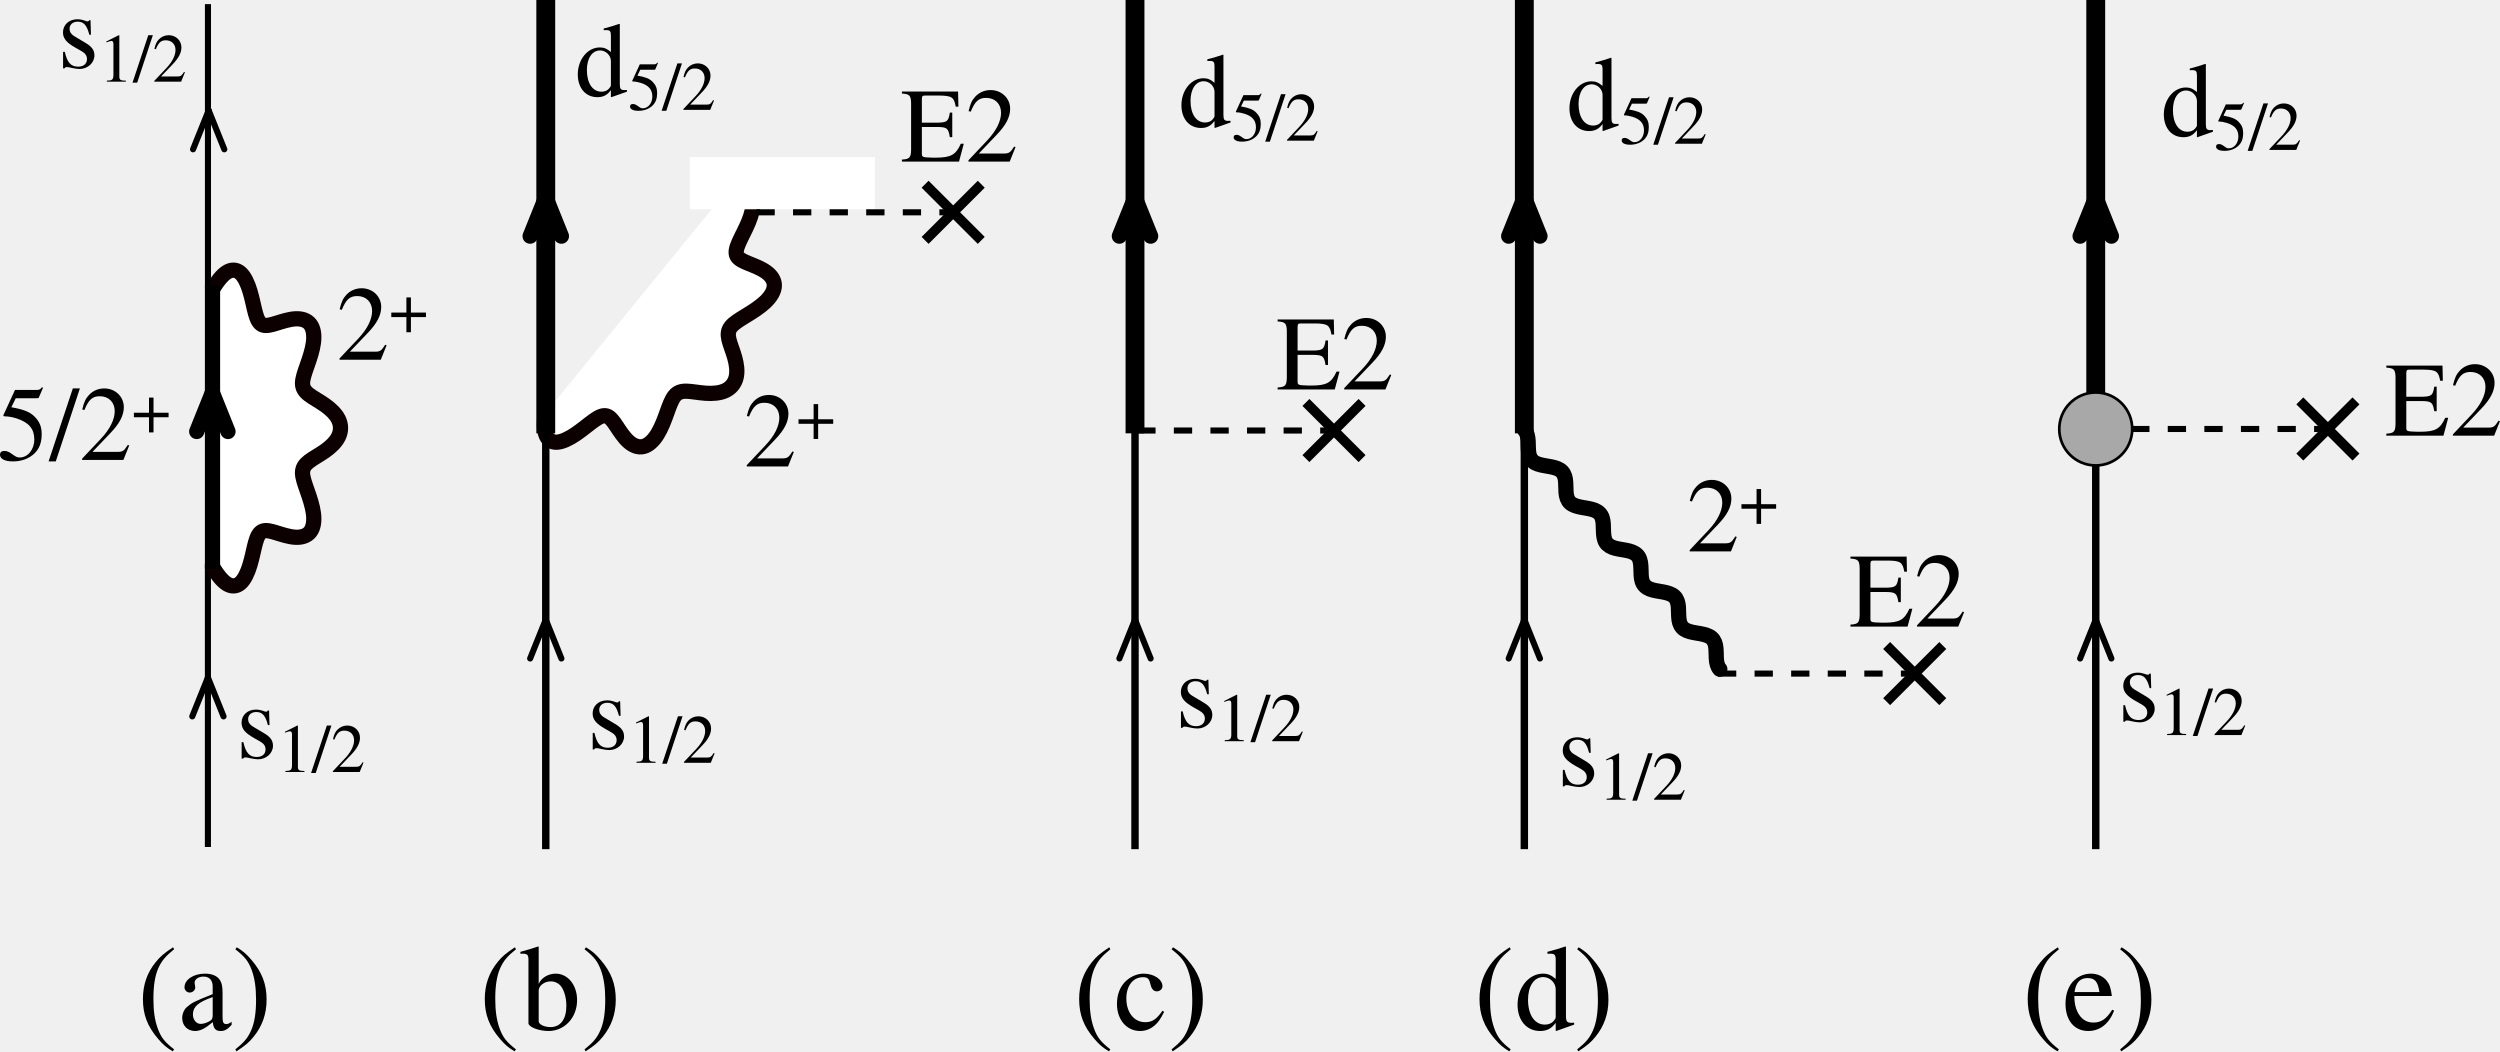
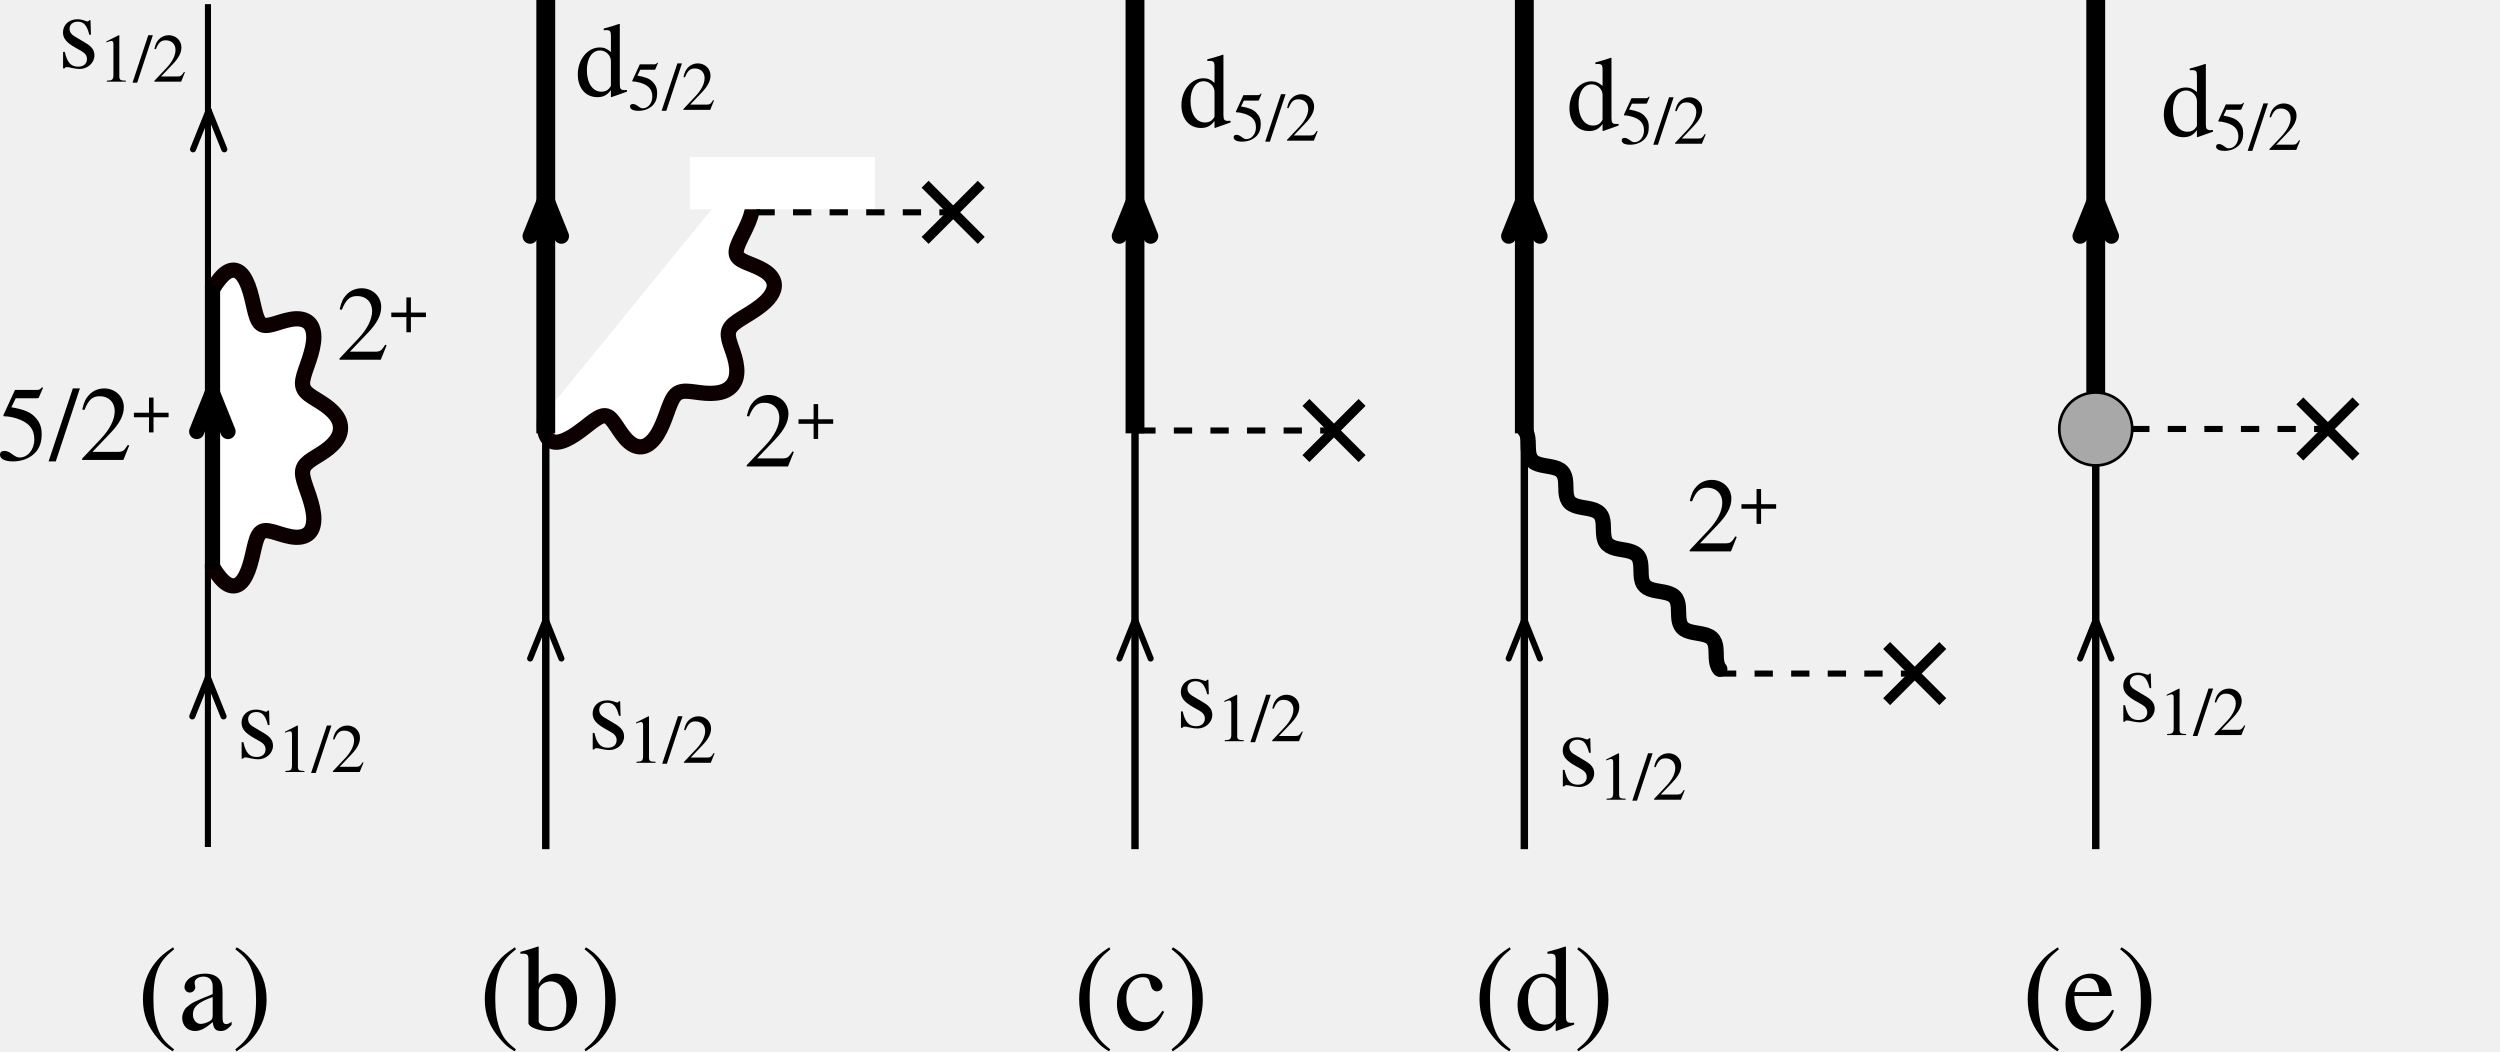
<svg xmlns="http://www.w3.org/2000/svg" width="231.424mm" height="97.323mm" viewBox="0 0 820.005 344.846" id="svg4826" version="1.1">
  <defs id="defs4828">
    <pattern patternUnits="userSpaceOnUse" width="48.541" height="66.75" patternTransform="translate(319.3078,705.8399)" id="pattern8490">
      <path id="path8488" d="M 0.406,66.458 48.135,0.293" style="fill:none;fill-rule:evenodd;stroke:#000000;stroke-width:1px;stroke-linecap:butt;stroke-linejoin:miter;stroke-opacity:1" />
    </pattern>
    <pattern patternUnits="userSpaceOnUse" width="25.317" height="43.119" patternTransform="translate(282.3415,739.7312)" id="pattern8523">
      <path id="path8521" d="M 0.873,42.631 24.444,0.488" style="fill:none;fill-rule:evenodd;stroke:#000000;stroke-width:2;stroke-linecap:butt;stroke-linejoin:miter;stroke-miterlimit:4;stroke-dasharray:none;stroke-opacity:1" />
    </pattern>
    <pattern patternUnits="userSpaceOnUse" width="26.392" height="32.787" patternTransform="translate(286.2684,754.3616)" id="pattern8546">
      <path id="path8544" d="M 1.589,31.572 24.803,1.215" style="fill:none;fill-rule:evenodd;stroke:#000000;stroke-width:4;stroke-linecap:butt;stroke-linejoin:miter;stroke-miterlimit:4;stroke-dasharray:none;stroke-opacity:1" />
    </pattern>
  </defs>
  <g id="layer1" transform="translate(267.1909,-670.1495)">
    <g id="g8573">
      <path id="path11376" d="m -198.998,947.963 0,-92.848" style="fill:none;stroke:#000000;stroke-width:2;stroke-linecap:butt;stroke-linejoin:miter;stroke-miterlimit:4;stroke-dasharray:none;stroke-opacity:1" />
      <g style="stroke-width:6.945;stroke-miterlimit:4;stroke-dasharray:none" transform="matrix(0.287984,0,0,0.287984,-309.5434,764.9683)" id="g12111">
        <path style="fill:none;stroke:#000000;stroke-width:6.945;stroke-linecap:round;stroke-linejoin:miter;stroke-miterlimit:4;stroke-dasharray:none;stroke-opacity:1" d="m 366.055,486.693 17.824,-44.349" id="path11402" />
        <path id="path11404" d="M 401.661,486.693 383.837,442.344" style="fill:none;stroke:#000000;stroke-width:6.945;stroke-linecap:round;stroke-linejoin:miter;stroke-miterlimit:4;stroke-dasharray:none;stroke-opacity:1" />
      </g>
      <path id="path4660" title="cos(t)*(7+sin(9*t)) sin(t)*(7+sin(9*t))" d="m -197.221,856.507 c 1.319,2.134 2.846,4.142 4.415,5.133 1.569,0.991 3.153,0.924 4.477,-0.251 1.324,-1.174 2.367,-3.43 3.126,-5.951 0.76,-2.521 1.246,-5.243 1.809,-7.278 0.562,-2.035 1.234,-3.345 2.346,-3.785 1.112,-0.44 2.683,-0.033 4.601,0.564 1.918,0.597 4.162,1.328 6.189,1.431 2.027,0.103 3.794,-0.456 4.84,-1.826 1.046,-1.37 1.348,-3.531 1.036,-5.976 -0.313,-2.445 -1.216,-5.129 -2.046,-7.476 -0.83,-2.347 -1.537,-4.335 -1.538,-5.876 -8.5e-4,-1.541 0.73,-2.658 2.101,-3.713 1.371,-1.056 3.358,-2.087 5.238,-3.407 1.88,-1.32 3.599,-2.936 4.473,-4.748 0.874,-1.812 0.873,-3.792 0,-5.605 -0.873,-1.812 -2.593,-3.428 -4.473,-4.748 -1.88,-1.32 -3.865,-2.351 -5.238,-3.407 -1.373,-1.055 -2.101,-2.173 -2.101,-3.713 -2.5e-4,-1.54 0.708,-3.53 1.538,-5.876 0.83,-2.346 1.732,-5.03 2.046,-7.476 0.314,-2.446 0.009,-4.605 -1.036,-5.976 -1.045,-1.371 -2.813,-1.927 -4.84,-1.826 -2.027,0.101 -4.27,0.833 -6.189,1.431 -1.918,0.598 -3.489,1.003 -4.601,0.564 -1.112,-0.438 -1.783,-1.751 -2.346,-3.785 -0.562,-2.034 -1.05,-4.756 -1.809,-7.278 -0.759,-2.521 -1.803,-4.774 -3.126,-5.951 -1.324,-1.177 -2.908,-1.24 -4.477,-0.251 -1.569,0.989 -3.096,2.999 -4.415,5.133" style="fill:#ffffff;fill-opacity:1;stroke:#0d0000;stroke-width:5;stroke-linecap:round;stroke-miterlimit:4;stroke-dasharray:none;stroke-dashoffset:0;stroke-opacity:1" />
      <path style="fill:none;stroke:#000000;stroke-width:5;stroke-linecap:butt;stroke-linejoin:miter;stroke-miterlimit:4;stroke-dasharray:none;stroke-opacity:1" d="m -197.49,856.712 0,-92.848" id="path6795" />
      <g style="stroke-width:17.362;stroke-miterlimit:4;stroke-dasharray:none" id="g6797" transform="matrix(0.287984,0,0,0.287984,-308.0851,671.5165)">
        <path id="path6799" d="m 366.055,486.693 17.824,-44.349" style="fill:none;stroke:#000000;stroke-width:17.362;stroke-linecap:round;stroke-linejoin:miter;stroke-miterlimit:4;stroke-dasharray:none;stroke-opacity:1" />
        <path style="fill:none;stroke:#000000;stroke-width:17.362;stroke-linecap:round;stroke-linejoin:miter;stroke-miterlimit:4;stroke-dasharray:none;stroke-opacity:1" d="M 401.661,486.693 383.837,442.344" id="path6801" />
      </g>
      <path id="path6805" d="m -198.98,764.355 0,-92.848" style="fill:none;stroke:#000000;stroke-width:2;stroke-linecap:butt;stroke-linejoin:miter;stroke-miterlimit:4;stroke-dasharray:none;stroke-opacity:1" />
      <g style="stroke-width:6.945;stroke-miterlimit:4;stroke-dasharray:none" transform="matrix(0.287984,0,0,0.287984,-309.2905,578.9612)" id="g6807">
        <path style="fill:none;stroke:#000000;stroke-width:6.945;stroke-linecap:round;stroke-linejoin:miter;stroke-miterlimit:4;stroke-dasharray:none;stroke-opacity:1" d="m 366.055,486.693 17.824,-44.349" id="path6809" />
        <path id="path6811" d="M 401.661,486.693 383.837,442.344" style="fill:none;stroke:#000000;stroke-width:6.945;stroke-linecap:round;stroke-linejoin:miter;stroke-miterlimit:4;stroke-dasharray:none;stroke-opacity:1" />
      </g>
    </g>
    <g id="g8588" transform="translate(21.93356,0)">
      <path style="fill:#ffffff;fill-opacity:1;stroke:#0d0000;stroke-width:5;stroke-linecap:round;stroke-miterlimit:4;stroke-dasharray:none;stroke-dashoffset:0;stroke-opacity:1" d="m -110.306,805.791 c -0.326,2.487 -0.411,5.009 0.179,6.768 0.59,1.759 1.86,2.708 3.629,2.634 1.768,-0.074 4.001,-1.164 6.183,-2.638 2.181,-1.474 4.278,-3.276 6,-4.499 1.722,-1.222 3.07,-1.813 4.209,-1.452 1.14,0.361 2.101,1.67 3.21,3.344 1.109,1.675 2.387,3.659 3.893,5.019 1.507,1.36 3.229,2.043 4.905,1.642 1.676,-0.401 3.276,-1.885 4.578,-3.978 1.303,-2.093 2.298,-4.744 3.137,-7.088 0.839,-2.344 1.548,-4.331 2.52,-5.526 0.973,-1.195 2.245,-1.599 3.974,-1.551 1.73,0.048 3.921,0.503 6.212,0.668 2.291,0.165 4.645,-0.002 6.467,-0.855 1.822,-0.852 3.072,-2.388 3.541,-4.345 0.469,-1.956 0.155,-4.296 -0.468,-6.507 -0.623,-2.211 -1.511,-4.264 -1.908,-5.95 -0.397,-1.685 -0.256,-3.011 0.717,-4.206 0.973,-1.194 2.779,-2.289 4.904,-3.584 2.126,-1.294 4.521,-2.805 6.309,-4.503 1.788,-1.698 2.916,-3.564 2.973,-5.287 0.057,-1.723 -0.963,-3.271 -2.598,-4.473 -1.635,-1.202 -3.836,-2.052 -5.701,-2.801 -1.865,-0.749 -3.338,-1.427 -3.923,-2.469 -0.585,-1.043 -0.276,-2.484 0.573,-4.416 0.849,-1.932 2.191,-4.35 3.196,-6.784 1.004,-2.434 1.619,-4.84 1.336,-6.588 -0.283,-1.748 -1.471,-2.798 -3.312,-3.023 -1.841,-0.225 -4.295,0.369 -6.665,1.19" title="cos(t)*(7+sin(9*t)) sin(t)*(7+sin(9*t))" id="path6883" />
      <g transform="translate(-0.84411,0)" id="g6871">
        <path id="path6855" d="m -109.268,948.677 0,-137.848" style="fill:none;stroke:#000000;stroke-width:2.437;stroke-linecap:butt;stroke-linejoin:miter;stroke-miterlimit:4;stroke-dasharray:none;stroke-opacity:1" />
        <g style="stroke-width:6.945;stroke-miterlimit:4;stroke-dasharray:none" transform="matrix(0.287984,0,0,0.287984,-219.8131,745.9791)" id="g6857">
          <path style="fill:none;stroke:#000000;stroke-width:6.945;stroke-linecap:round;stroke-linejoin:miter;stroke-miterlimit:4;stroke-dasharray:none;stroke-opacity:1" d="m 366.055,486.693 17.824,-44.349" id="path6859" />
          <path id="path6861" d="M 401.661,486.693 383.837,442.344" style="fill:none;stroke:#000000;stroke-width:6.945;stroke-linecap:round;stroke-linejoin:miter;stroke-miterlimit:4;stroke-dasharray:none;stroke-opacity:1" />
        </g>
      </g>
      <g transform="translate(0,2)" id="g6877">
        <path style="fill:none;stroke:#000000;stroke-width:6.186;stroke-linecap:butt;stroke-linejoin:miter;stroke-miterlimit:4;stroke-dasharray:none;stroke-opacity:1" d="m -110.112,810.283 0,-142.134" id="path6863" />
        <g style="stroke-width:17.362;stroke-miterlimit:4;stroke-dasharray:none" id="g6865" transform="matrix(0.287984,0,0,0.287984,-220.6572,605.4426)">
          <path id="path6867" d="m 366.055,486.693 17.824,-44.349" style="fill:none;stroke:#000000;stroke-width:17.362;stroke-linecap:round;stroke-linejoin:miter;stroke-miterlimit:4;stroke-dasharray:none;stroke-opacity:1" />
          <path style="fill:none;stroke:#000000;stroke-width:17.362;stroke-linecap:round;stroke-linejoin:miter;stroke-miterlimit:4;stroke-dasharray:none;stroke-opacity:1" d="M 401.661,486.693 383.837,442.344" id="path6869" />
        </g>
      </g>
      <rect y="721.648" x="-62.857" height="17.143" width="60.714" id="rect6885" style="opacity:1;fill:#ffffff;fill-opacity:1;stroke:none;stroke-width:5;stroke-linecap:round;stroke-miterlimit:4;stroke-dasharray:none;stroke-dashoffset:0;stroke-opacity:1" />
      <path id="path6887" d="m -41.008,739.789 64.643,0" style="fill:none;fill-rule:evenodd;stroke:#000000;stroke-width:2;stroke-linecap:butt;stroke-linejoin:miter;stroke-miterlimit:4;stroke-dasharray:6, 6;stroke-dashoffset:0;stroke-opacity:1" />
      <g transform="matrix(1.611794,0,0,1.611794,-21.95777,-528.1255)" id="g6893">
        <path style="fill:none;fill-rule:evenodd;stroke:#000000;stroke-width:2;stroke-linecap:butt;stroke-linejoin:miter;stroke-miterlimit:4;stroke-dasharray:none;stroke-opacity:1" d="M 22.5,792.362 33.929,780.934" id="path6889" />
        <path id="path6891" d="M 33.929,792.362 22.5,780.934" style="fill:none;fill-rule:evenodd;stroke:#000000;stroke-width:2;stroke-linecap:butt;stroke-linejoin:miter;stroke-miterlimit:4;stroke-dasharray:none;stroke-opacity:1" />
      </g>
    </g>
    <g id="g8606" transform="translate(16.20426,0)">
      <g id="g6899" transform="translate(198.1559,0)">
        <path style="fill:none;stroke:#000000;stroke-width:2.437;stroke-linecap:butt;stroke-linejoin:miter;stroke-miterlimit:4;stroke-dasharray:none;stroke-opacity:1" d="m -109.268,948.677 0,-137.848" id="path6901" />
        <g id="g6903" transform="matrix(0.287984,0,0,0.287984,-219.8131,745.9791)" style="stroke-width:6.945;stroke-miterlimit:4;stroke-dasharray:none">
          <path id="path6905" d="m 366.055,486.693 17.824,-44.349" style="fill:none;stroke:#000000;stroke-width:6.945;stroke-linecap:round;stroke-linejoin:miter;stroke-miterlimit:4;stroke-dasharray:none;stroke-opacity:1" />
          <path style="fill:none;stroke:#000000;stroke-width:6.945;stroke-linecap:round;stroke-linejoin:miter;stroke-miterlimit:4;stroke-dasharray:none;stroke-opacity:1" d="M 401.661,486.693 383.837,442.344" id="path6907" />
        </g>
      </g>
      <g id="g6909" transform="translate(199,2)">
        <path id="path6911" d="m -110.112,810.283 0,-142.134" style="fill:none;stroke:#000000;stroke-width:6.186;stroke-linecap:butt;stroke-linejoin:miter;stroke-miterlimit:4;stroke-dasharray:none;stroke-opacity:1" />
        <g transform="matrix(0.287984,0,0,0.287984,-220.6572,605.4426)" id="g6913" style="stroke-width:17.362;stroke-miterlimit:4;stroke-dasharray:none">
          <path style="fill:none;stroke:#000000;stroke-width:17.362;stroke-linecap:round;stroke-linejoin:miter;stroke-miterlimit:4;stroke-dasharray:none;stroke-opacity:1" d="m 366.055,486.693 17.824,-44.349" id="path6915" />
          <path id="path6917" d="M 401.661,486.693 383.837,442.344" style="fill:none;stroke:#000000;stroke-width:17.362;stroke-linecap:round;stroke-linejoin:miter;stroke-miterlimit:4;stroke-dasharray:none;stroke-opacity:1" />
        </g>
      </g>
      <g transform="translate(-50.93742,1.364667)" id="g6941">
        <path id="path6921" d="m 140.567,809.995 64.643,0" style="fill:none;fill-rule:evenodd;stroke:#000000;stroke-width:2;stroke-linecap:butt;stroke-linejoin:miter;stroke-miterlimit:4;stroke-dasharray:6, 6;stroke-dashoffset:0;stroke-opacity:1" />
        <g transform="matrix(1.611794,0,0,1.611794,159.6172,-457.9199)" id="g6923">
          <path style="fill:none;fill-rule:evenodd;stroke:#000000;stroke-width:2;stroke-linecap:butt;stroke-linejoin:miter;stroke-miterlimit:4;stroke-dasharray:none;stroke-opacity:1" d="M 22.5,792.362 33.929,780.934" id="path6925" />
          <path id="path6927" d="M 33.929,792.362 22.5,780.934" style="fill:none;fill-rule:evenodd;stroke:#000000;stroke-width:2;stroke-linecap:butt;stroke-linejoin:miter;stroke-miterlimit:4;stroke-dasharray:none;stroke-opacity:1" />
        </g>
      </g>
    </g>
    <g id="g8623" transform="translate(12.58606,0)">
      <path id="path12144" title="t cos(11*t)" d="m 220.303,811.215 c 0.779,0.867 1.065,2.134 1.145,3.567 0.081,1.433 8.6e-4,2.997 0.263,4.284 0.262,1.286 0.9,2.268 1.994,2.878 1.095,0.61 2.629,0.864 4.159,1.12 1.53,0.256 3.01,0.554 4.03,1.225 1.02,0.671 1.563,1.729 1.77,3.06 0.206,1.331 0.111,2.908 0.225,4.314 0.115,1.406 0.482,2.606 1.343,3.407 0.86,0.801 2.21,1.204 3.714,1.481 1.504,0.278 3.117,0.467 4.352,0.963 1.235,0.496 2.061,1.324 2.453,2.505 0.392,1.181 0.372,2.696 0.409,4.165 0.037,1.469 0.178,2.854 0.795,3.851 0.617,0.998 1.723,1.599 3.125,1.96 1.402,0.361 3.061,0.512 4.463,0.873 1.402,0.361 2.506,0.963 3.125,1.96 0.618,0.997 0.758,2.383 0.795,3.851 0.037,1.469 0.018,2.983 0.409,4.165 0.391,1.181 1.219,2.008 2.453,2.505 1.234,0.497 2.848,0.686 4.352,0.963 1.504,0.278 2.853,0.682 3.714,1.481 0.861,0.8 1.228,2.001 1.343,3.407 0.115,1.406 0.02,2.982 0.225,4.314 0.206,1.332 0.75,2.389 1.77,3.06 1.019,0.672 2.499,0.968 4.03,1.225 1.53,0.256 3.063,0.511 4.159,1.12 1.095,0.609 1.732,1.592 1.994,2.878 0.263,1.286 0.182,2.85 0.263,4.284 0.081,1.434 0.367,2.7 1.145,3.567" style="fill:none;stroke:#000000;stroke-width:5;stroke-linecap:round;stroke-miterlimit:4;stroke-dasharray:none;stroke-dashoffset:0;stroke-opacity:1" />
      <g transform="translate(329.4758,0)" id="g6947">
        <path id="path6949" d="m -109.268,948.677 0,-137.848" style="fill:none;stroke:#000000;stroke-width:2.437;stroke-linecap:butt;stroke-linejoin:miter;stroke-miterlimit:4;stroke-dasharray:none;stroke-opacity:1" />
        <g style="stroke-width:6.945;stroke-miterlimit:4;stroke-dasharray:none" transform="matrix(0.287984,0,0,0.287984,-219.8131,745.9791)" id="g6951">
          <path style="fill:none;stroke:#000000;stroke-width:6.945;stroke-linecap:round;stroke-linejoin:miter;stroke-miterlimit:4;stroke-dasharray:none;stroke-opacity:1" d="m 366.055,486.693 17.824,-44.349" id="path6953" />
          <path id="path6955" d="M 401.661,486.693 383.837,442.344" style="fill:none;stroke:#000000;stroke-width:6.945;stroke-linecap:round;stroke-linejoin:miter;stroke-miterlimit:4;stroke-dasharray:none;stroke-opacity:1" />
        </g>
      </g>
      <g transform="translate(330.3199,2)" id="g6957">
        <path style="fill:none;stroke:#000000;stroke-width:6.186;stroke-linecap:butt;stroke-linejoin:miter;stroke-miterlimit:4;stroke-dasharray:none;stroke-opacity:1" d="m -110.112,810.283 0,-142.134" id="path6959" />
        <g style="stroke-width:17.362;stroke-miterlimit:4;stroke-dasharray:none" id="g6961" transform="matrix(0.287984,0,0,0.287984,-220.6572,605.4426)">
          <path id="path6963" d="m 366.055,486.693 17.824,-44.349" style="fill:none;stroke:#000000;stroke-width:17.362;stroke-linecap:round;stroke-linejoin:miter;stroke-miterlimit:4;stroke-dasharray:none;stroke-opacity:1" />
          <path style="fill:none;stroke:#000000;stroke-width:17.362;stroke-linecap:round;stroke-linejoin:miter;stroke-miterlimit:4;stroke-dasharray:none;stroke-opacity:1" d="M 401.661,486.693 383.837,442.344" id="path6965" />
        </g>
      </g>
      <g id="g6967" transform="translate(143.1581,81.09332)">
        <path style="fill:none;fill-rule:evenodd;stroke:#000000;stroke-width:2;stroke-linecap:butt;stroke-linejoin:miter;stroke-miterlimit:4;stroke-dasharray:6, 6;stroke-dashoffset:0;stroke-opacity:1" d="m 140.567,809.995 64.643,0" id="path6969" />
        <g id="g6971" transform="matrix(1.611794,0,0,1.611794,159.6172,-457.9199)">
          <path id="path6973" d="M 22.5,792.362 33.929,780.934" style="fill:none;fill-rule:evenodd;stroke:#000000;stroke-width:2;stroke-linecap:butt;stroke-linejoin:miter;stroke-miterlimit:4;stroke-dasharray:none;stroke-opacity:1" />
          <path style="fill:none;fill-rule:evenodd;stroke:#000000;stroke-width:2;stroke-linecap:butt;stroke-linejoin:miter;stroke-miterlimit:4;stroke-dasharray:none;stroke-opacity:1" d="M 33.929,792.362 22.5,780.934" id="path6975" />
        </g>
      </g>
    </g>
    <g id="g8641">
      <g id="g6986" transform="translate(529.486,0)">
        <path style="fill:none;stroke:#000000;stroke-width:2.437;stroke-linecap:butt;stroke-linejoin:miter;stroke-miterlimit:4;stroke-dasharray:none;stroke-opacity:1" d="m -109.268,948.677 0,-137.848" id="path6988" />
        <g id="g6990" transform="matrix(0.287984,0,0,0.287984,-219.8131,745.9791)" style="stroke-width:6.945;stroke-miterlimit:4;stroke-dasharray:none">
          <path id="path6992" d="m 366.055,486.693 17.824,-44.349" style="fill:none;stroke:#000000;stroke-width:6.945;stroke-linecap:round;stroke-linejoin:miter;stroke-miterlimit:4;stroke-dasharray:none;stroke-opacity:1" />
          <path style="fill:none;stroke:#000000;stroke-width:6.945;stroke-linecap:round;stroke-linejoin:miter;stroke-miterlimit:4;stroke-dasharray:none;stroke-opacity:1" d="M 401.661,486.693 383.837,442.344" id="path6994" />
        </g>
      </g>
      <g id="g6996" transform="translate(530.3301,2)">
        <path id="path6998" d="m -110.112,810.283 0,-142.134" style="fill:none;stroke:#000000;stroke-width:6.186;stroke-linecap:butt;stroke-linejoin:miter;stroke-miterlimit:4;stroke-dasharray:none;stroke-opacity:1" />
        <g transform="matrix(0.287984,0,0,0.287984,-220.6572,605.4426)" id="g7000" style="stroke-width:17.362;stroke-miterlimit:4;stroke-dasharray:none">
          <path style="fill:none;stroke:#000000;stroke-width:17.362;stroke-linecap:round;stroke-linejoin:miter;stroke-miterlimit:4;stroke-dasharray:none;stroke-opacity:1" d="m 366.055,486.693 17.824,-44.349" id="path7002" />
          <path id="path7004" d="M 401.661,486.693 383.837,442.344" style="fill:none;stroke:#000000;stroke-width:17.362;stroke-linecap:round;stroke-linejoin:miter;stroke-miterlimit:4;stroke-dasharray:none;stroke-opacity:1" />
        </g>
      </g>
      <path d="m 421.656,799.423 a 11.521,11.521 0 0 1 10.008,12.746 11.521,11.521 0 0 1 -12.637,10.145 11.521,11.521 0 0 1 -10.281,-12.527 11.521,11.521 0 0 1 12.415,-10.416" id="path7010" style="opacity:1;fill:#ffffff;fill-opacity:1;stroke:#000000;stroke-width:1.782;stroke-linecap:round;stroke-miterlimit:4;stroke-dasharray:none;stroke-dashoffset:0;stroke-opacity:1" />
      <path style="opacity:1;fill:#a8a8a8;fill-opacity:1;stroke:url(#pattern8490);stroke-width:1.782;stroke-linecap:round;stroke-miterlimit:4;stroke-dasharray:none;stroke-dashoffset:0;stroke-opacity:1" id="path8458" d="m 421.656,799.423 a 11.521,11.521 0 0 1 10.008,12.746 11.521,11.521 0 0 1 -12.637,10.145 11.521,11.521 0 0 1 -10.281,-12.527 11.521,11.521 0 0 1 12.415,-10.416" />
      <g transform="translate(291.2717,0.8598168)" id="g8563">
        <path id="path8565" d="m 140.567,809.995 64.643,0" style="fill:none;fill-rule:evenodd;stroke:#000000;stroke-width:2;stroke-linecap:butt;stroke-linejoin:miter;stroke-miterlimit:4;stroke-dasharray:6, 6;stroke-dashoffset:0;stroke-opacity:1" />
        <g transform="matrix(1.611794,0,0,1.611794,159.6172,-457.9199)" id="g8567">
          <path style="fill:none;fill-rule:evenodd;stroke:#000000;stroke-width:2;stroke-linecap:butt;stroke-linejoin:miter;stroke-miterlimit:4;stroke-dasharray:none;stroke-opacity:1" d="M 22.5,792.362 33.929,780.934" id="path8569" />
          <path id="path8571" d="M 33.929,792.362 22.5,780.934" style="fill:none;fill-rule:evenodd;stroke:#000000;stroke-width:2;stroke-linecap:butt;stroke-linejoin:miter;stroke-miterlimit:4;stroke-dasharray:none;stroke-opacity:1" />
        </g>
      </g>
    </g>
    <text xml:space="preserve" style="font-style:normal;font-weight:normal;font-size:34.708px;line-height:125%;font-family:Sans;letter-spacing:0px;word-spacing:0px;fill:#000000;fill-opacity:1;stroke:none;stroke-width:1px;stroke-linecap:butt;stroke-linejoin:miter;stroke-opacity:1" x="-189.73" y="918.862" id="text8660">
      <tspan id="tspan8662" x="-189.73" y="918.862" style="font-style:normal;font-variant:normal;font-weight:normal;font-stretch:normal;font-family:times;-inkscape-font-specification:times">s<tspan style="font-size:22.56px;baseline-shift:sub" id="tspan8664">1/2</tspan>
      </tspan>
    </text>
    <text id="text8666" y="821.005" x="-268.302" style="font-style:normal;font-weight:normal;font-size:34.708px;line-height:125%;font-family:Sans;letter-spacing:0px;word-spacing:0px;fill:#000000;fill-opacity:1;stroke:none;stroke-width:1px;stroke-linecap:butt;stroke-linejoin:miter;stroke-opacity:1" xml:space="preserve">
      <tspan style="font-style:normal;font-variant:normal;font-weight:normal;font-stretch:normal;font-family:times;-inkscape-font-specification:times" y="821.005" x="-268.302" id="tspan8668">5/2<tspan style="font-size:65%;baseline-shift:super" id="tspan8672">+</tspan>
      </tspan>
    </text>
    <text id="text8674" y="692.433" x="-248.302" style="font-style:normal;font-weight:normal;font-size:34.708px;line-height:125%;font-family:Sans;letter-spacing:0px;word-spacing:0px;fill:#000000;fill-opacity:1;stroke:none;stroke-width:1px;stroke-linecap:butt;stroke-linejoin:miter;stroke-opacity:1" xml:space="preserve">
      <tspan style="font-style:normal;font-variant:normal;font-weight:normal;font-stretch:normal;font-family:times;-inkscape-font-specification:times" y="692.433" x="-248.302" id="tspan8676">s<tspan id="tspan8678" style="font-size:22.56px;baseline-shift:sub">1/2</tspan>
      </tspan>
    </text>
    <text xml:space="preserve" style="font-style:normal;font-weight:normal;font-size:34.708px;line-height:125%;font-family:Sans;letter-spacing:0px;word-spacing:0px;fill:#000000;fill-opacity:1;stroke:none;stroke-width:1px;stroke-linecap:butt;stroke-linejoin:miter;stroke-opacity:1" x="-156.873" y="788.148" id="text8680">
      <tspan id="tspan8682" x="-156.873" y="788.148" style="font-style:normal;font-variant:normal;font-weight:normal;font-stretch:normal;font-family:times;-inkscape-font-specification:times">2<tspan id="tspan8684" style="font-size:65%;baseline-shift:super">+</tspan>
      </tspan>
    </text>
    <text id="text8686" y="823.148" x="-23.302" style="font-style:normal;font-weight:normal;font-size:34.708px;line-height:125%;font-family:Sans;letter-spacing:0px;word-spacing:0px;fill:#000000;fill-opacity:1;stroke:none;stroke-width:1px;stroke-linecap:butt;stroke-linejoin:miter;stroke-opacity:1" xml:space="preserve">
      <tspan style="font-style:normal;font-variant:normal;font-weight:normal;font-stretch:normal;font-family:times;-inkscape-font-specification:times" y="823.148" x="-23.302" id="tspan8688">2<tspan style="font-size:65%;baseline-shift:super" id="tspan8690">+</tspan>
      </tspan>
    </text>
    <text xml:space="preserve" style="font-style:normal;font-weight:normal;font-size:34.708px;line-height:125%;font-family:Sans;letter-spacing:0px;word-spacing:0px;fill:#000000;fill-opacity:1;stroke:none;stroke-width:1px;stroke-linecap:butt;stroke-linejoin:miter;stroke-opacity:1" x="285.984" y="851.005" id="text8692">
      <tspan id="tspan8694" x="285.984" y="851.005" style="font-style:normal;font-variant:normal;font-weight:normal;font-stretch:normal;font-family:times;-inkscape-font-specification:times">2<tspan id="tspan8696" style="font-size:65%;baseline-shift:super">+</tspan>
      </tspan>
    </text>
    <text id="text8698" y="915.831" x="-74.573" style="font-style:normal;font-weight:normal;font-size:34.708px;line-height:125%;font-family:Sans;letter-spacing:0px;word-spacing:0px;fill:#000000;fill-opacity:1;stroke:none;stroke-width:1px;stroke-linecap:butt;stroke-linejoin:miter;stroke-opacity:1" xml:space="preserve">
      <tspan style="font-style:normal;font-variant:normal;font-weight:normal;font-stretch:normal;font-family:times;-inkscape-font-specification:times" y="915.831" x="-74.573" id="tspan8700">s<tspan id="tspan8702" style="font-size:22.56px;baseline-shift:sub">1/2</tspan>
      </tspan>
    </text>
    <text xml:space="preserve" style="font-style:normal;font-weight:normal;font-size:34.708px;line-height:125%;font-family:Sans;letter-spacing:0px;word-spacing:0px;fill:#000000;fill-opacity:1;stroke:none;stroke-width:1px;stroke-linecap:butt;stroke-linejoin:miter;stroke-opacity:1" x="118.366" y="908.76" id="text8704">
      <tspan id="tspan8706" x="118.366" y="908.76" style="font-style:normal;font-variant:normal;font-weight:normal;font-stretch:normal;font-family:times;-inkscape-font-specification:times">s<tspan style="font-size:22.56px;baseline-shift:sub" id="tspan8708">1/2</tspan>
      </tspan>
    </text>
    <text id="text8710" y="927.953" x="243.625" style="font-style:normal;font-weight:normal;font-size:34.708px;line-height:125%;font-family:Sans;letter-spacing:0px;word-spacing:0px;fill:#000000;fill-opacity:1;stroke:none;stroke-width:1px;stroke-linecap:butt;stroke-linejoin:miter;stroke-opacity:1" xml:space="preserve">
      <tspan style="font-style:normal;font-variant:normal;font-weight:normal;font-stretch:normal;font-family:times;-inkscape-font-specification:times" y="927.953" x="243.625" id="tspan8712">s<tspan id="tspan8714" style="font-size:22.56px;baseline-shift:sub">1/2</tspan>
      </tspan>
    </text>
    <text xml:space="preserve" style="font-style:normal;font-weight:normal;font-size:34.708px;line-height:125%;font-family:Sans;letter-spacing:0px;word-spacing:0px;fill:#000000;fill-opacity:1;stroke:none;stroke-width:1px;stroke-linecap:butt;stroke-linejoin:miter;stroke-opacity:1" x="427.473" y="906.74" id="text8716">
      <tspan id="tspan8718" x="427.473" y="906.74" style="font-style:normal;font-variant:normal;font-weight:normal;font-stretch:normal;font-family:times;-inkscape-font-specification:times">s<tspan style="font-size:22.56px;baseline-shift:sub" id="tspan8720">1/2</tspan>
      </tspan>
    </text>
    <text id="text8722" y="714.811" x="441.615" style="font-style:normal;font-weight:normal;font-size:34.708px;line-height:125%;font-family:Sans;letter-spacing:0px;word-spacing:0px;fill:#000000;fill-opacity:1;stroke:none;stroke-width:1px;stroke-linecap:butt;stroke-linejoin:miter;stroke-opacity:1" xml:space="preserve">
      <tspan style="font-style:normal;font-variant:normal;font-weight:normal;font-stretch:normal;font-family:times;-inkscape-font-specification:times" y="714.811" x="441.615" id="tspan8724">d<tspan id="tspan8726" style="font-size:22.56px;baseline-shift:sub">5/2</tspan>
      </tspan>
    </text>
    <text xml:space="preserve" style="font-style:normal;font-weight:normal;font-size:34.708px;line-height:125%;font-family:Sans;letter-spacing:0px;word-spacing:0px;fill:#000000;fill-opacity:1;stroke:none;stroke-width:1px;stroke-linecap:butt;stroke-linejoin:miter;stroke-opacity:1" x="246.656" y="712.791" id="text8728">
      <tspan id="tspan8730" x="246.656" y="712.791" style="font-style:normal;font-variant:normal;font-weight:normal;font-stretch:normal;font-family:times;-inkscape-font-specification:times">d<tspan style="font-size:22.56px;baseline-shift:sub" id="tspan8732">5/2</tspan>
      </tspan>
    </text>
    <text id="text8734" y="711.781" x="119.377" style="font-style:normal;font-weight:normal;font-size:34.708px;line-height:125%;font-family:Sans;letter-spacing:0px;word-spacing:0px;fill:#000000;fill-opacity:1;stroke:none;stroke-width:1px;stroke-linecap:butt;stroke-linejoin:miter;stroke-opacity:1" xml:space="preserve">
      <tspan style="font-style:normal;font-variant:normal;font-weight:normal;font-stretch:normal;font-family:times;-inkscape-font-specification:times" y="711.781" x="119.377" id="tspan8736">d<tspan id="tspan8738" style="font-size:22.56px;baseline-shift:sub">5/2</tspan>
      </tspan>
    </text>
    <text xml:space="preserve" style="font-style:normal;font-weight:normal;font-size:34.708px;line-height:125%;font-family:Sans;letter-spacing:0px;word-spacing:0px;fill:#000000;fill-opacity:1;stroke:none;stroke-width:1px;stroke-linecap:butt;stroke-linejoin:miter;stroke-opacity:1" x="-78.613" y="701.679" id="text8740">
      <tspan id="tspan8742" x="-78.613" y="701.679" style="font-style:normal;font-variant:normal;font-weight:normal;font-stretch:normal;font-family:times;-inkscape-font-specification:times">d<tspan style="font-size:22.56px;baseline-shift:sub" id="tspan8744">5/2</tspan>
      </tspan>
    </text>
-     <text xml:space="preserve" style="font-style:normal;font-weight:normal;font-size:34.708px;line-height:125%;font-family:Sans;letter-spacing:0px;word-spacing:0px;fill:#000000;fill-opacity:1;stroke:none;stroke-width:1px;stroke-linecap:butt;stroke-linejoin:miter;stroke-opacity:1" x="28.216" y="723.142" id="text8746">
-       <tspan id="tspan8748" x="28.216" y="723.142" style="font-style:normal;font-variant:normal;font-weight:normal;font-stretch:normal;font-family:times;-inkscape-font-specification:times">E2<tspan id="tspan8750" style="font-size:65%;baseline-shift:super" />
-       </tspan>
-     </text>
-     <text id="text8752" y="797.894" x="151.455" style="font-style:normal;font-weight:normal;font-size:34.708px;line-height:125%;font-family:Sans;letter-spacing:0px;word-spacing:0px;fill:#000000;fill-opacity:1;stroke:none;stroke-width:1px;stroke-linecap:butt;stroke-linejoin:miter;stroke-opacity:1" xml:space="preserve">
-       <tspan style="font-style:normal;font-variant:normal;font-weight:normal;font-stretch:normal;font-family:times;-inkscape-font-specification:times" y="797.894" x="151.455" id="tspan8754">E2<tspan style="font-size:65%;baseline-shift:super" id="tspan8756" />
-       </tspan>
-     </text>
-     <text xml:space="preserve" style="font-style:normal;font-weight:normal;font-size:34.708px;line-height:125%;font-family:Sans;letter-spacing:0px;word-spacing:0px;fill:#000000;fill-opacity:1;stroke:none;stroke-width:1px;stroke-linecap:butt;stroke-linejoin:miter;stroke-opacity:1" x="339.343" y="875.675" id="text8758">
-       <tspan id="tspan8760" x="339.343" y="875.675" style="font-style:normal;font-variant:normal;font-weight:normal;font-stretch:normal;font-family:times;-inkscape-font-specification:times">E2<tspan id="tspan8762" style="font-size:65%;baseline-shift:super" />
-       </tspan>
-     </text>
-     <text id="text8764" y="813.046" x="515.11" style="font-style:normal;font-weight:normal;font-size:34.708px;line-height:125%;font-family:Sans;letter-spacing:0px;word-spacing:0px;fill:#000000;fill-opacity:1;stroke:none;stroke-width:1px;stroke-linecap:butt;stroke-linejoin:miter;stroke-opacity:1" xml:space="preserve">
-       <tspan style="font-style:normal;font-variant:normal;font-weight:normal;font-stretch:normal;font-family:times;-inkscape-font-specification:times" y="813.046" x="515.11" id="tspan8766">E2<tspan style="font-size:65%;baseline-shift:super" id="tspan8768" />
-       </tspan>
-     </text>
    <text xml:space="preserve" style="font-style:normal;font-weight:normal;font-size:40px;line-height:125%;font-family:Sans;letter-spacing:0px;word-spacing:0px;fill:#000000;fill-opacity:1;stroke:none;stroke-width:1px;stroke-linecap:butt;stroke-linejoin:miter;stroke-opacity:1" x="-222.234" y="1007.915" id="text8770">
      <tspan id="tspan8772" x="-222.234" y="1007.915" style="font-style:normal;font-variant:normal;font-weight:normal;font-stretch:normal;font-family:times;-inkscape-font-specification:times">(a)</tspan>
    </text>
    <text id="text8774" y="1007.915" x="-110.107" style="font-style:normal;font-weight:normal;font-size:40px;line-height:125%;font-family:Sans;letter-spacing:0px;word-spacing:0px;fill:#000000;fill-opacity:1;stroke:none;stroke-width:1px;stroke-linecap:butt;stroke-linejoin:miter;stroke-opacity:1" xml:space="preserve">
      <tspan style="font-style:normal;font-variant:normal;font-weight:normal;font-stretch:normal;font-family:times;-inkscape-font-specification:times" y="1007.915" x="-110.107" id="tspan8776">(b)</tspan>
    </text>
    <text xml:space="preserve" style="font-style:normal;font-weight:normal;font-size:40px;line-height:125%;font-family:Sans;letter-spacing:0px;word-spacing:0px;fill:#000000;fill-opacity:1;stroke:none;stroke-width:1px;stroke-linecap:butt;stroke-linejoin:miter;stroke-opacity:1" x="84.853" y="1007.915" id="text8778">
      <tspan id="tspan8780" x="84.853" y="1007.915" style="font-style:normal;font-variant:normal;font-weight:normal;font-stretch:normal;font-family:times;-inkscape-font-specification:times">(c)</tspan>
    </text>
    <text id="text8782" y="1007.915" x="216.173" style="font-style:normal;font-weight:normal;font-size:40px;line-height:125%;font-family:Sans;letter-spacing:0px;word-spacing:0px;fill:#000000;fill-opacity:1;stroke:none;stroke-width:1px;stroke-linecap:butt;stroke-linejoin:miter;stroke-opacity:1" xml:space="preserve">
      <tspan style="font-style:normal;font-variant:normal;font-weight:normal;font-stretch:normal;font-family:times;-inkscape-font-specification:times" y="1007.915" x="216.173" id="tspan8784">(d)</tspan>
    </text>
    <text xml:space="preserve" style="font-style:normal;font-weight:normal;font-size:40px;line-height:125%;font-family:Sans;letter-spacing:0px;word-spacing:0px;fill:#000000;fill-opacity:1;stroke:none;stroke-width:1px;stroke-linecap:butt;stroke-linejoin:miter;stroke-opacity:1" x="395.98" y="1007.915" id="text8786">
      <tspan id="tspan8788" x="395.98" y="1007.915" style="font-style:normal;font-variant:normal;font-weight:normal;font-stretch:normal;font-family:times;-inkscape-font-specification:times">(e)</tspan>
    </text>
  </g>
</svg>
